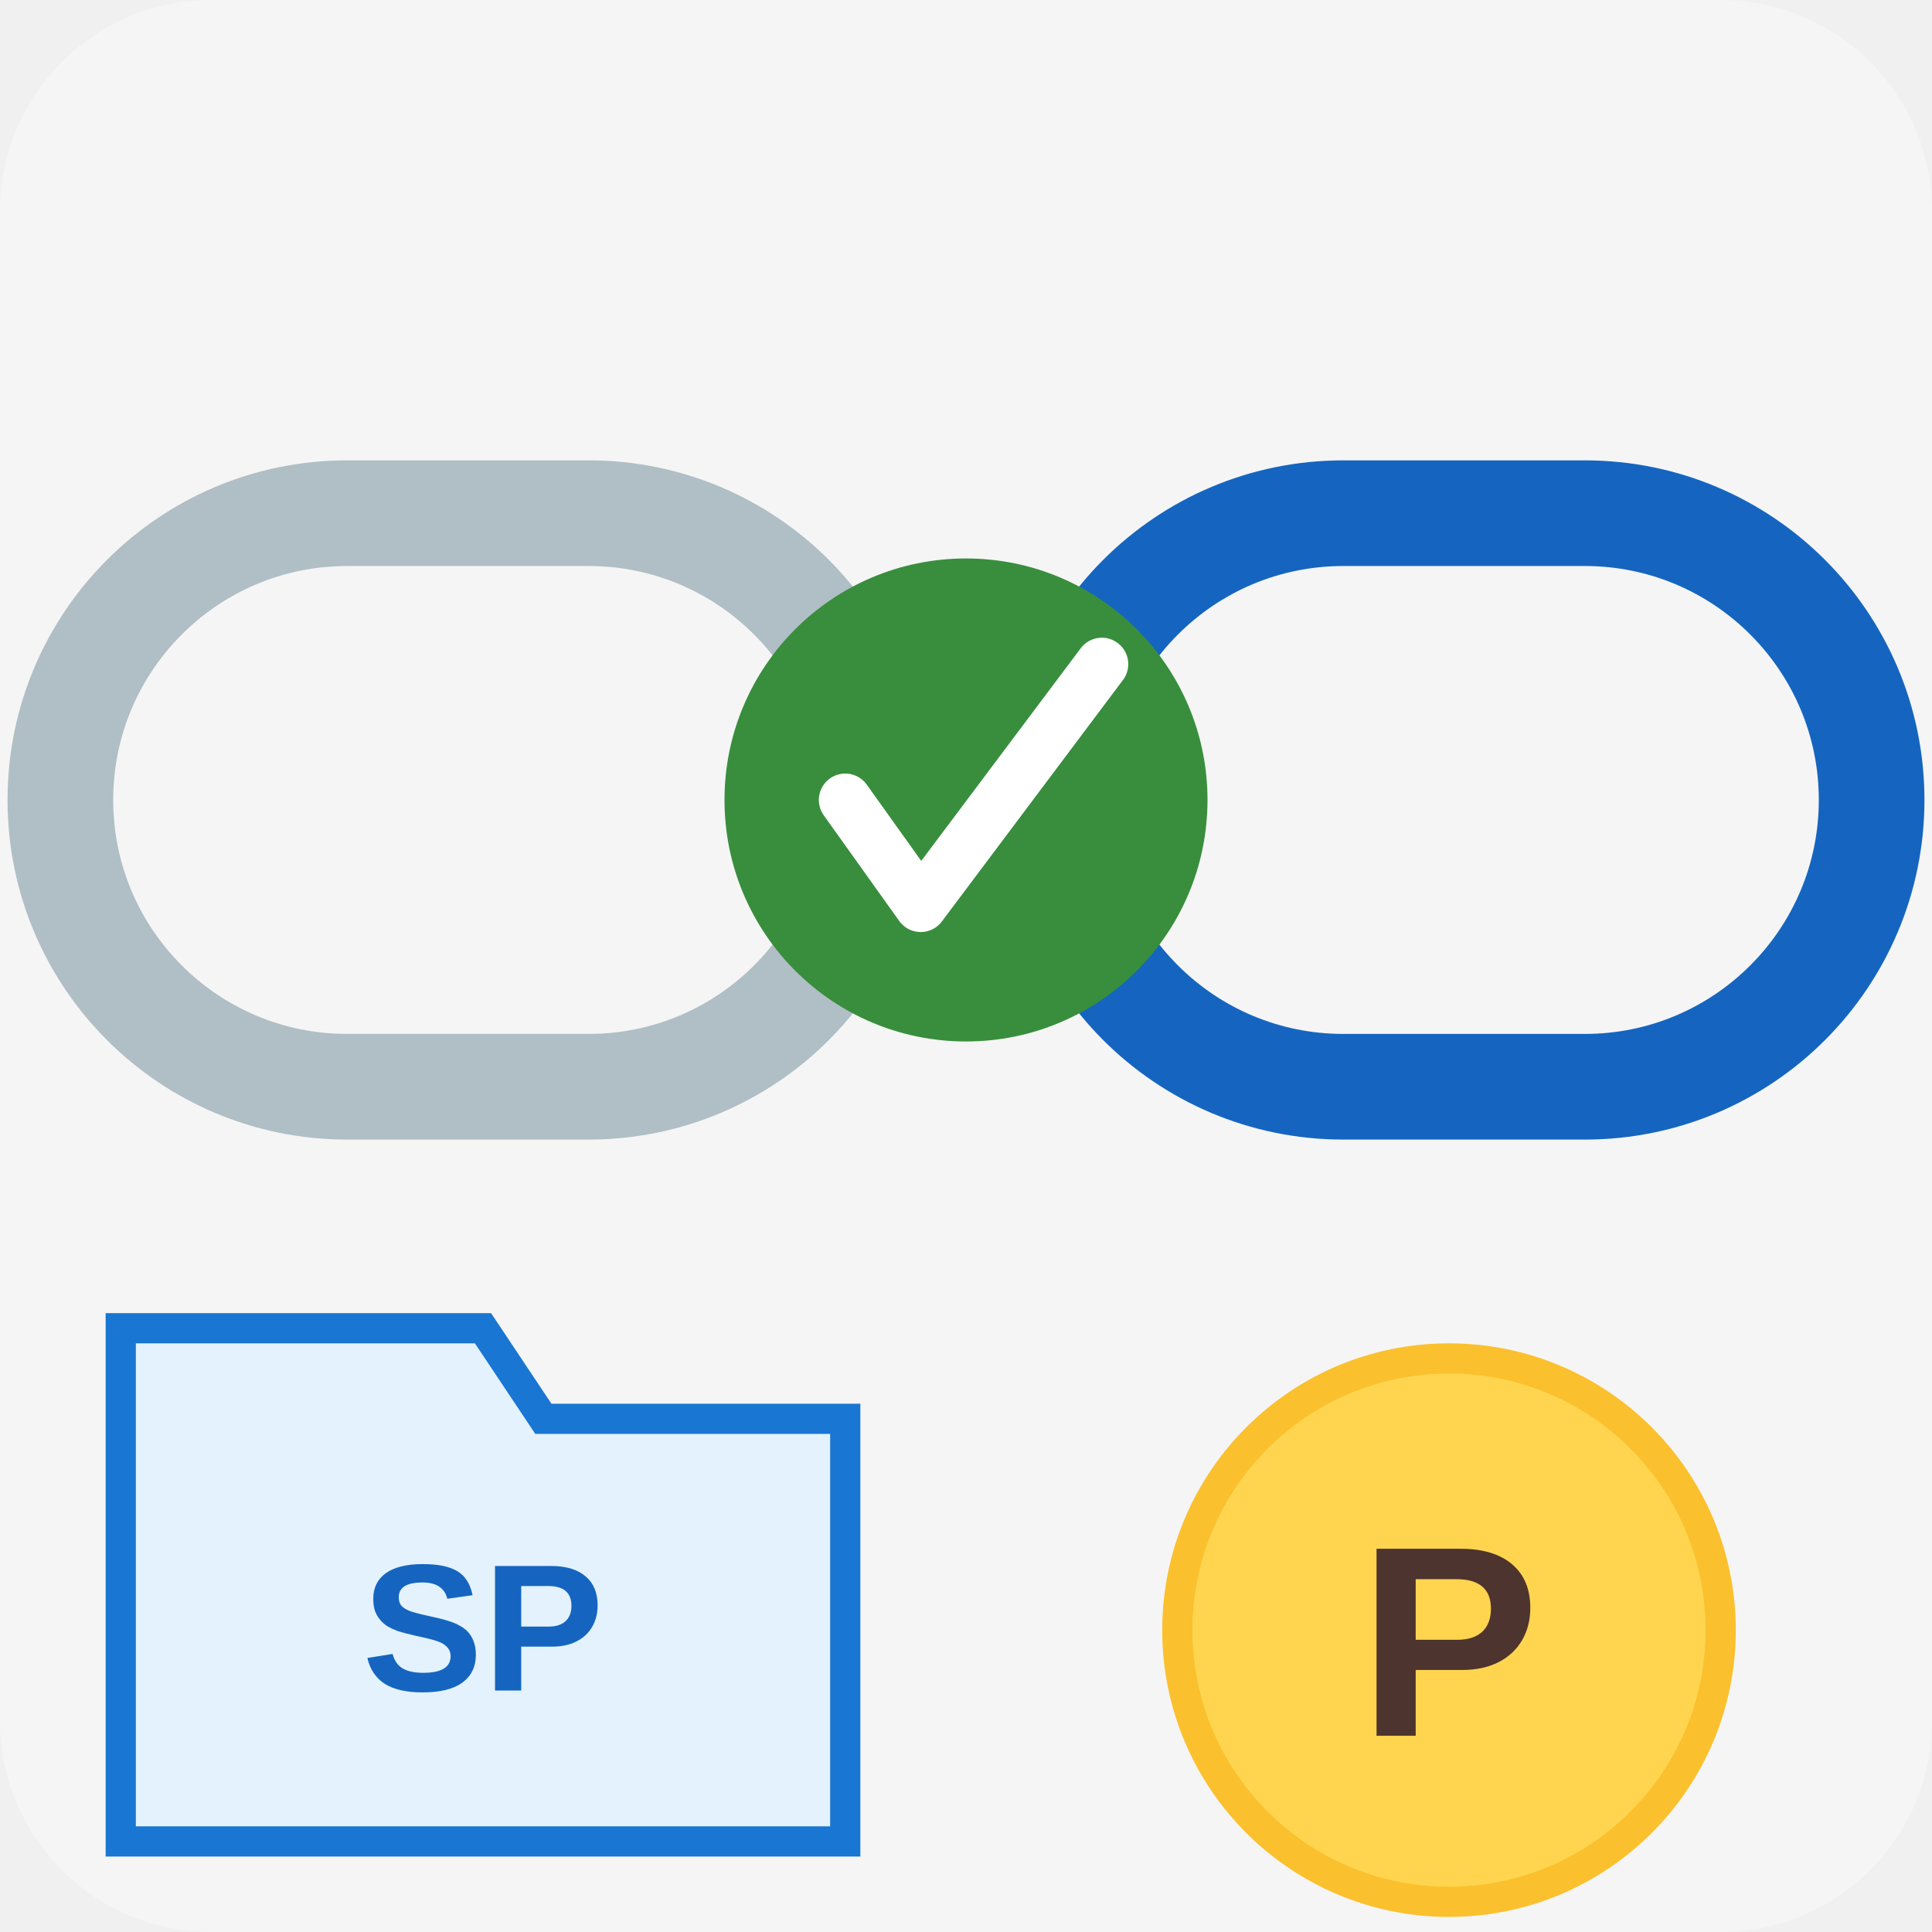
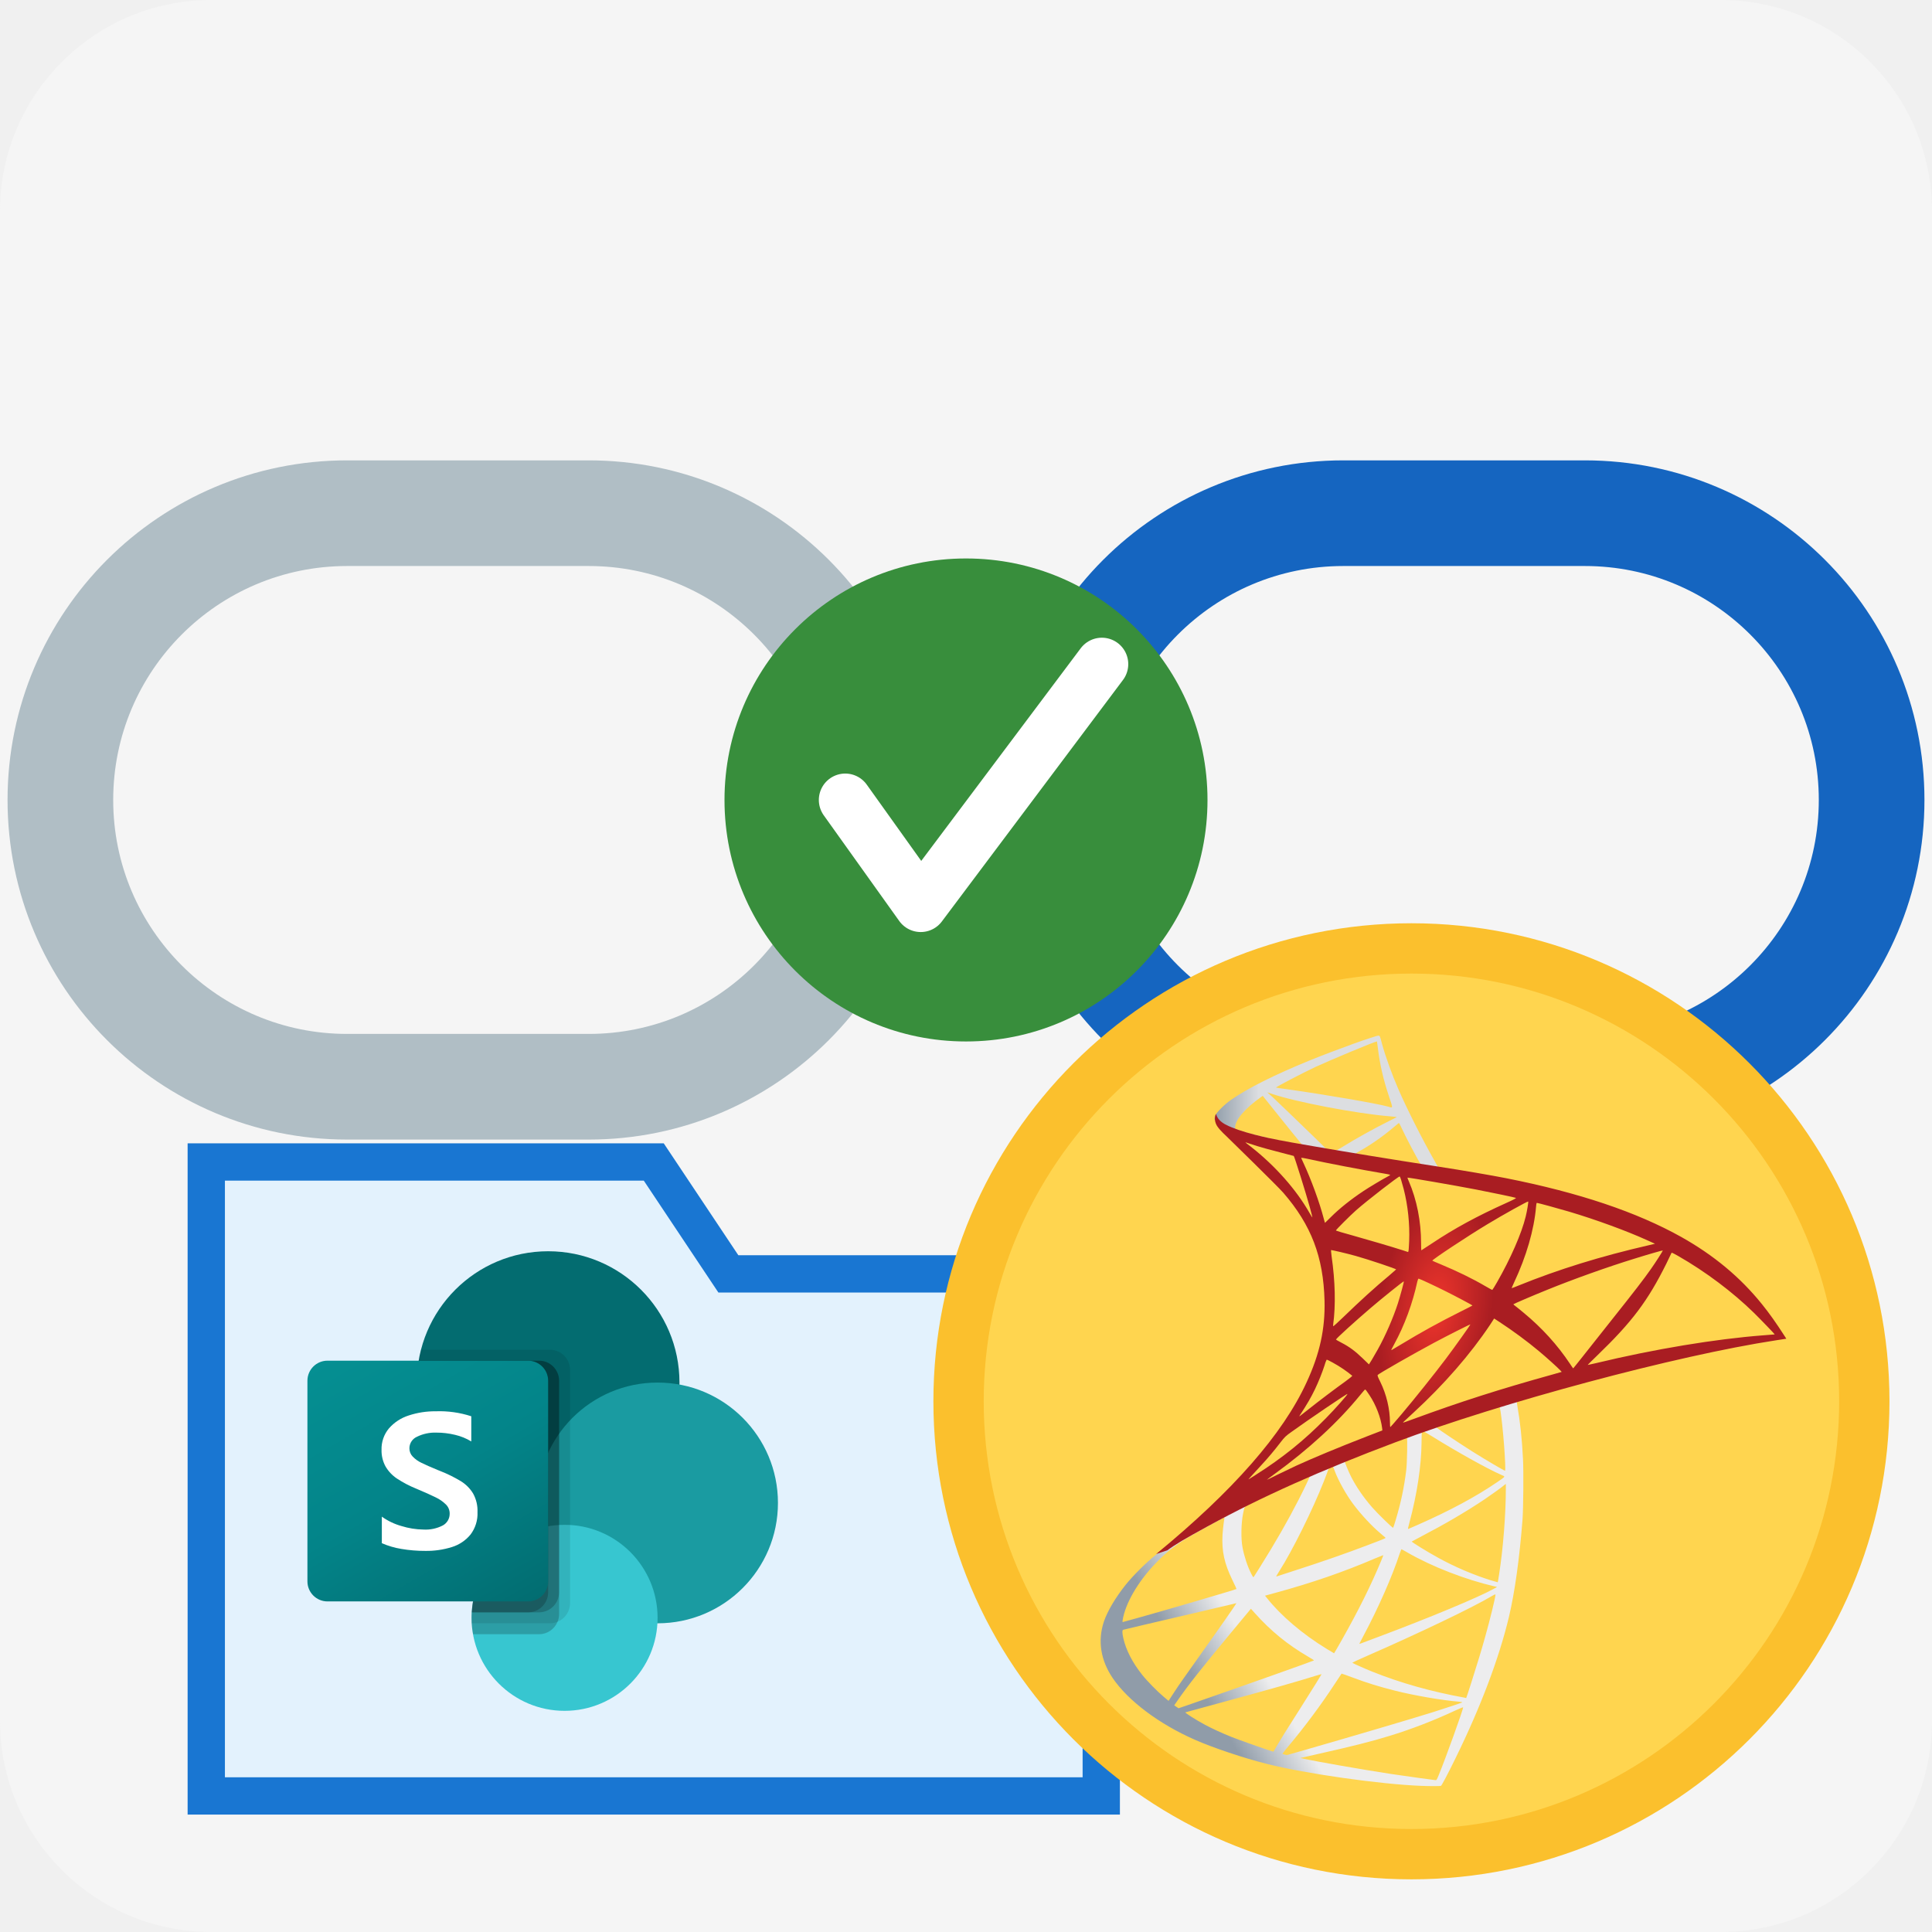
- <svg xmlns="http://www.w3.org/2000/svg" width="128" height="128" viewBox="0 0 128 128">
-   <rect width="128" height="128" rx="14" fill="#F5F5F5" />
-   <rect x="4" y="34" width="54" height="38" rx="19" fill="none" stroke="#B0BEC5" stroke-width="7" />
-   <rect x="70" y="34" width="54" height="38" rx="19" fill="none" stroke="#1565C0" stroke-width="7" />
-   <circle cx="64" cy="53" r="16" fill="#388E3C" />
-   <polyline points="56,53 61,60 73,44" stroke="white" stroke-width="3.5" fill="none" stroke-linecap="round" stroke-linejoin="round" />
-   <path d="M8,94 L8,88 L32,88 L36,94 L56,94 L56,122 L8,122 Z" fill="#E3F2FD" stroke="#1976D2" stroke-width="2" />
-   <text x="32" y="112" text-anchor="middle" font-family="Arial,sans-serif" font-size="12" font-weight="bold" fill="#1565C0">SP</text>
-   <circle cx="96" cy="108" r="18" fill="#FFD54F" stroke="#FBC02D" stroke-width="2" />
-   <text x="96" y="115" text-anchor="middle" font-family="Arial,sans-serif" font-size="18" font-weight="bold" fill="#4E342E">P</text>
+ <svg xmlns="http://www.w3.org/2000/svg" width="128" height="128" viewBox="0 0 128 128" version="1.1" id="svg4">
+   <defs id="defs4">
+     <linearGradient id="SVGID_1_" gradientUnits="userSpaceOnUse" x1="177.079" y1="1551.028" x2="842.255" y2="398.972" gradientTransform="matrix(1,0,0,-1,0,1948)">
+       <stop offset="0" style="stop-color:#058F92" id="stop4385" />
+       <stop offset="0.5" style="stop-color:#038489" id="stop4387" />
+       <stop offset="1" style="stop-color:#026D71" id="stop4389" />
+     </linearGradient>
+     <linearGradient id="a" gradientUnits="userSpaceOnUse" x1="-2901.952" y1="923.573" x2="-2061.249" y2="1420.331" gradientTransform="matrix(0.1234,0,0,-0.1234,1158.33,1550.273)">
+       <stop offset="0" stop-color="#909ca9" id="stop2050" />
+       <stop offset="1" stop-color="#ededee" id="stop2052" />
+     </linearGradient>
+     <linearGradient id="b" gradientUnits="userSpaceOnUse" x1="-2882.7" y1="10288.81" x2="-2206.249" y2="10288.81" gradientTransform="matrix(0.1234,0,0,-0.1234,1158.33,1550.273)">
+       <stop offset="0" stop-color="#939fab" id="stop2057" />
+       <stop offset="1" stop-color="#dcdee1" id="stop2059" />
+     </linearGradient>
+     <radialGradient id="c" cx="-14217.448" cy="7277.705" r="898.12" gradientTransform="matrix(-0.1185,-0.0178,-0.036,0.237,-198.955,-1314.415)" gradientUnits="userSpaceOnUse">
+       <stop offset="0" stop-color="#ee352c" id="stop2064" />
+       <stop offset="1" stop-color="#a91d22" id="stop2066" />
+     </radialGradient>
+   </defs>
+   <rect width="128" height="128" rx="14" fill="#F5F5F5" id="rect1" />
+   <g id="g4">
+     <rect x="4" y="34" width="54" height="38" rx="19" fill="none" stroke="#B0BEC5" stroke-width="7" id="rect2" />
+     <rect x="70" y="34" width="54" height="38" rx="19" fill="none" stroke="#1565C0" stroke-width="7" id="rect3" />
+     <circle cx="64" cy="53" r="16" fill="#388E3C" id="circle3" />
+     <polyline points="56,53 61,60 73,44" stroke="white" stroke-width="3.5" fill="none" stroke-linecap="round" stroke-linejoin="round" id="polyline3" />
+   </g>
+   <g id="g6" transform="matrix(1.235325,0,0,1.235325,3.783304,-31.72364)">
+     <path d="m 8,94 v -6 h 24 l 4,6 h 20 v 28 H 8 Z" fill="#e3f2fd" stroke="#1976d2" stroke-width="2" id="path3" />
+     <g id="g4890" transform="matrix(0.01266608,0,0,0.01266608,13.42517,92.78735)">
+       <circle fill="#036c70" cx="1019.333" cy="556" r="556" id="circle4371" />
+       <circle fill="#1a9ba1" cx="1482.667" cy="1065.667" r="509.667" id="circle4373" />
+       <circle fill="#37c6d0" cx="1088.833" cy="1552.167" r="393.833" id="circle4375" />
+       <path opacity="0.1" enable-background="new    " d="m 1112,501.79 v 988.753 c -0.23,34.357 -21.05,65.222 -52.82,78.303 -10.116,4.279 -20.987,6.484 -31.97,6.487 H 695.463 C 695,1567.456 695,1560.043 695,1552.166 c -0.154,-7.734 0.155,-15.47 0.927,-23.167 8.48,-148.106 99.721,-278.782 235.837,-337.77 v -86.18 C 628.832,1057.044 422.172,772.554 470.177,469.622 c 0.333,-2.098 0.677,-4.195 1.034,-6.289 2.306,-15.626 5.556,-31.099 9.73,-46.333 h 546.27 c 46.753,0.178 84.611,38.036 84.789,84.79 z" id="path4377" />
+       <path opacity="0.2" enable-background="new    " d="M 980.877,463.333 H 471.21 c -51.486,302.386 151.908,589.256 454.293,640.742 9.156,1.559 18.35,2.888 27.573,3.986 -143.633,68.11 -248.3,261.552 -257.196,420.938 -0.771,7.697 -1.081,15.433 -0.927,23.167 0,7.877 0,15.29 0.463,23.167 0.836,15.574 2.85,31.063 6.023,46.333 h 279.39 c 34.357,-0.23 65.222,-21.05 78.303,-52.82 4.279,-10.115 6.485,-20.987 6.487,-31.97 V 548.123 c -0.176,-46.736 -38.006,-84.586 -84.742,-84.79 z" id="path4379" />
+       <path opacity="0.2" enable-background="new    " d="M 980.877,463.333 H 471.21 c -51.475,302.414 151.95,589.297 454.364,640.773 6.186,1.053 12.389,2.001 18.607,2.844 -139,73.021 -239.543,266 -248.254,422.05 h 284.95 c 46.681,-0.353 84.437,-38.109 84.79,-84.79 V 548.123 c -0.178,-46.754 -38.036,-84.612 -84.79,-84.79 z" id="path4381" />
+       <path opacity="0.2" enable-background="new    " d="M 934.543,463.333 H 471.21 C 422.604,748.815 601.489,1023.737 882.187,1094.949 775.901,1216.384 710.711,1368.301 695.927,1529 h 238.617 c 46.754,-0.178 84.612,-38.036 84.79,-84.79 V 548.123 c -0.026,-46.817 -37.973,-84.764 -84.791,-84.79 z" id="path4383" />
+       <path fill="url(#SVGID_1_)" d="m 84.929,463.333 h 849.475 c 46.905,0 84.929,38.024 84.929,84.929 v 849.475 c 0,46.905 -38.024,84.929 -84.929,84.929 H 84.929 C 38.024,1482.666 0,1444.642 0,1397.737 V 548.262 c 0,-46.905 38.024,-84.929 84.929,-84.929 z" id="path4392" style="fill:url(#SVGID_1_)" />
+       <path fill="#ffffff" d="m 379.331,962.621 c -19.903,-13.202 -36.528,-30.777 -48.604,-51.384 -11.701,-21.542 -17.533,-45.781 -16.912,-70.288 -1.042,-33.181 10.155,-65.586 31.46,-91.045 22.388,-25.49 51.326,-44.366 83.678,-54.581 36.871,-12.136 75.49,-18.116 114.304,-17.699 51.043,-1.865 102.015,5.272 150.583,21.082 v 106.567 c -21.103,-12.784 -44.088,-22.166 -68.11,-27.8 -26.065,-6.392 -52.81,-9.597 -79.647,-9.545 -28.3,-1.039 -56.419,4.913 -81.871,17.329 -19.65,8.475 -32.392,27.807 -32.433,49.206 -0.08,12.981 4.907,25.481 13.9,34.843 10.622,11.037 23.187,20.021 37.067,26.503 15.444,7.691 38.611,17.916 69.5,30.673 3.401,1.075 6.716,2.407 9.915,3.985 30.401,11.881 59.729,26.344 87.663,43.229 21.154,13.043 38.908,30.924 51.801,52.171 13.218,24.085 19.625,51.315 18.533,78.767 1.509,34.066 -8.913,67.591 -29.468,94.798 -20.488,25.012 -47.88,43.446 -78.767,53.005 -36.329,11.387 -74.245,16.892 -112.312,16.309 -34.154,0.155 -68.258,-2.635 -101.933,-8.34 -28.434,-4.653 -56.182,-12.807 -82.612,-24.279 v -112.358 c 25.264,18.043 53.489,31.529 83.4,39.847 29.81,9.289 60.798,14.251 92.018,14.734 28.895,1.83 57.739,-4.291 83.4,-17.699 17.976,-10.144 28.909,-29.358 28.449,-49.994 0.12,-14.359 -5.56,-28.158 -15.753,-38.271 -12.676,-12.444 -27.352,-22.671 -43.414,-30.256 -18.533,-9.267 -45.824,-21.483 -81.871,-36.65 -28.677,-11.529 -56.134,-25.886 -81.964,-42.859 z" id="path4394" />
+     </g>
+   </g>
+   <g id="g5" transform="matrix(1.666913,0,0,1.666913,-66.5127,-87.18701)">
+     <circle cx="96" cy="108" r="18" fill="#ffd54f" stroke="#fbc02d" stroke-width="2" id="circle4" />
+     <g transform="matrix(0.02082056,0,0,0.02082056,71.4809,90.43928)" id="g2071">
+       <linearGradient id="linearGradient2636" gradientUnits="userSpaceOnUse" x1="-2901.952" y1="923.573" x2="-2061.249" y2="1420.331" gradientTransform="matrix(0.1234,0,0,-0.1234,1158.33,1550.273)">
+         <stop offset="0" stop-color="#909ca9" id="stop2632" />
+         <stop offset="1" stop-color="#ededee" id="stop2634" />
+       </linearGradient>
+       <path fill="url(#a)" d="m 1410.773,814.195 -286.9,93.683 -249.599,110.161 -69.829,18.435 c -17.784,16.916 -36.431,34.049 -56.599,51.397 -22.119,19.082 -42.72,36.433 -58.553,49.008 -17.564,13.88 -43.587,39.902 -56.814,56.38 -19.735,24.721 -35.348,50.96 -42.071,71.13 -11.928,36.433 -6.07,73.297 16.916,107.346 29.492,43.369 88.261,87.606 156.785,117.749 34.916,15.4 93.683,35.132 137.92,46.19 73.512,18.651 215.771,38.819 294.054,41.857 15.828,0.65 37.082,0.65 37.947,0 1.737,-1.088 13.881,-24.289 27.979,-53.129 48.142,-98.238 82.838,-190.402 101.703,-269.119 11.276,-47.706 20.166,-111.246 26.019,-186.492 1.521,-21.036 2.169,-91.514 0.868,-115.37 -1.953,-39.033 -5.423,-70.692 -10.84,-101.703 -0.868,-4.555 -1.088,-8.676 -0.652,-8.892 0.865,-0.65 3.467,-1.517 38.815,-11.712 l -7.153,-16.912 v -0.005 0 z m -65.49,38.386 c 2.602,0 9.539,66.573 11.273,108.646 0.436,8.89 0.216,14.745 -0.216,14.745 -1.733,0 -36.649,-20.599 -61.583,-36.212 -21.687,-13.663 -62.888,-40.988 -69.393,-46.192 -2.173,-1.517 -1.957,-1.733 15.828,-7.807 30.14,-10.194 101.706,-33.18 104.091,-33.18 z m -146.161,48.143 c 1.953,0 6.937,2.816 18.865,10.191 44.671,27.974 105.393,61.805 131.415,73.083 8.022,3.469 8.887,2.166 -9.542,14.746 -39.468,26.889 -88.697,53.344 -148.983,80.018 -10.624,4.771 -19.514,8.456 -19.73,8.456 -0.432,0 0.865,-5.418 2.598,-11.925 14.53,-54.001 22.772,-108.647 23.208,-152.452 0.216,-21.687 0.216,-21.687 2.169,-22.334 -0.436,0.217 -0.22,0.217 0,0.217 z m -30.142,11.492 c 1.297,1.299 0.432,49.877 -1.304,63.104 -3.903,31.662 -9.975,61.153 -19.947,94.335 -2.386,8.018 -4.558,14.745 -4.987,15.177 -0.872,1.083 -30.581,-27.975 -40.339,-39.251 -16.916,-19.518 -30.141,-39.035 -39.9,-58.117 -4.988,-9.759 -12.793,-28.84 -12.144,-29.492 3.469,-2.385 117.753,-46.622 118.621,-45.756 z m -141.826,55.731 c 0.216,0 0.432,0 0.652,0.216 0.432,0.434 1.953,3.905 3.254,7.807 6.937,18.867 22.548,46.624 35.997,64.407 14.746,19.518 34.048,40.334 50.091,53.996 5.207,4.337 9.975,8.456 10.624,9.108 1.304,1.302 1.737,1.083 -33.612,14.53 -40.981,15.613 -85.656,31.226 -136.835,47.706 a 6825.474,6825.474 0 0 0 -36.643,11.928 c -1.955,0.652 -1.303,-0.434 4.335,-9.323 25.371,-39.686 63.97,-117.536 85.657,-172.618 3.687,-9.542 7.373,-19.082 8.025,-21.251 0.868,-3.038 1.95,-4.121 4.768,-5.64 1.518,-0.43 3.038,-0.866 3.687,-0.866 z m -43.367,17.999 c 0.649,0.436 -10.411,23.637 -21.254,44.889 -21.036,40.985 -44.022,81.323 -74.815,130.331 -5.204,8.456 -10.19,16.265 -10.842,17.132 -1.083,1.519 -1.519,1.083 -4.988,-5.638 -7.373,-14.53 -13.447,-33.181 -16.699,-50.313 -3.254,-16.916 -2.602,-46.406 1.086,-64.621 2.816,-13.444 2.602,-13.227 9.107,-16.481 27.757,-14.095 117.537,-56.166 118.405,-55.299 z m 374.073,15.182 v 9.107 c 0,48.359 -5.204,114.716 -12.797,163.077 -1.301,8.456 -2.389,15.393 -2.602,15.613 0,0 -6.288,-1.733 -13.661,-3.905 -32.527,-10.193 -67.875,-25.156 -99.754,-42.718 -21.038,-11.494 -51.612,-30.363 -50.743,-31.231 0.213,-0.215 9.323,-4.986 19.947,-10.625 42.509,-22.118 83.274,-45.972 118.622,-69.609 13.229,-8.892 33.176,-23.202 37.518,-27.107 z m -537.802,64.185 c 0.867,0 0.65,1.735 -0.651,9.542 -0.868,5.64 -1.951,16.049 -2.382,23.202 -1.739,31.662 3.469,55.084 19.082,87.177 4.337,8.892 7.809,16.265 7.589,16.48 -1.519,1.303 -145.074,43.375 -190.183,55.734 -13.444,3.685 -25.152,6.939 -26.024,7.153 -1.515,0.436 -1.733,0.22 -1.083,-3.47 4.987,-31.875 29.276,-73.512 63.104,-108.644 22.554,-23.419 40.554,-37.08 71.347,-54.648 22.119,-12.575 56.165,-31.439 58.767,-32.309 0.002,-0.217 0.218,-0.217 0.434,-0.217 z m 338.295,60.503 c 0.216,-0.216 5.42,2.605 11.708,6.29 46.408,26.891 111.03,51.83 166.108,64.623 l 4.991,1.086 -6.941,3.899 c -28.84,16.049 -123.606,55.515 -220.538,91.732 -14.098,5.202 -27.975,10.409 -30.581,11.492 -2.602,1.083 -4.988,1.735 -4.988,1.519 0,-0.22 3.906,-7.809 8.89,-17.132 27.107,-50.744 54.433,-112.547 68.311,-155.485 1.739,-4.12 2.82,-7.805 3.04,-8.024 z m -34.48,11.278 c 0.22,0.221 -1.517,4.771 -3.687,9.975 -18.865,45.756 -43.59,95.636 -75.249,151.583 -8.022,14.314 -14.746,25.808 -14.966,25.808 -0.213,0 -6.721,-3.906 -14.527,-8.676 -45.976,-28.192 -86.743,-62.888 -113.414,-96.501 l -3.905,-4.771 19.732,-5.422 c 70.696,-19.298 130.762,-40.116 190.4,-65.704 8.459,-3.471 15.4,-6.292 15.616,-6.292 z m 214.253,74.815 c 0,0 0.217,0.217 0,0 0.216,4.988 -10.844,49.661 -19.953,81.969 -7.589,27.107 -14.098,48.361 -26.022,85.874 -5.204,16.485 -9.755,30.143 -9.975,30.143 -0.216,0 -1.517,-0.216 -2.818,-0.647 -64.405,-11.714 -122.089,-27.977 -176.303,-49.661 -15.182,-6.074 -36.866,-15.833 -38.167,-16.916 -0.432,-0.438 12.58,-6.506 29.06,-13.663 98.669,-43.154 201.024,-92.164 236.153,-113.196 4.119,-2.603 7.373,-3.903 8.025,-3.903 z m -494.646,16.916 c 0.434,0.432 -27.107,40.118 -65.709,94.114 -13.444,18.867 -29.057,40.985 -34.911,49.225 -5.856,8.241 -14.746,21.253 -19.734,29.06 l -9.112,14.096 -9.759,-8.24 c -11.494,-9.544 -31.442,-29.927 -40.333,-41.204 -18.651,-23.201 -31.226,-47.706 -36.214,-70.04 -2.386,-10.411 -2.386,-15.618 -0.22,-16.265 3.252,-0.867 61.153,-14.53 115.37,-27.11 30.143,-6.937 65.054,-15.177 77.632,-18.213 12.579,-3.041 22.774,-5.423 22.99,-5.423 z m 27.756,10.626 6.937,7.806 c 31.231,34.914 63.108,60.724 101.708,83.272 6.941,3.906 12.144,7.373 11.708,7.594 -1.514,1.083 -134.016,48.136 -195.385,69.389 -34.478,12.143 -62.888,21.901 -63.102,21.901 -0.216,0 -2.169,-1.299 -4.341,-2.818 l -3.901,-2.82 6.288,-9.106 c 20.383,-29.493 45.976,-61.803 101.707,-129.028 z m 173.053,123.822 c 0.213,-0.215 9.755,3.252 21.464,7.594 28.195,10.624 50.527,17.345 80.456,24.936 36.866,9.326 90.211,18.434 121.657,21.035 4.771,0.432 7.373,0.868 6.505,1.519 -1.521,0.868 -33.395,11.494 -56.816,18.867 -37.302,11.708 -151.149,45.32 -243.962,71.995 -17.132,4.987 -31.879,9.108 -32.746,9.323 -2.166,0.436 -9.325,-1.519 -9.325,-2.386 0,-0.431 5.204,-7.153 11.494,-14.527 31.225,-37.3 62.238,-78.935 88.044,-118.403 7.154,-10.846 13.229,-19.736 13.229,-19.953 z m -38.17,1.087 c 0.216,0.216 -15.179,24.936 -42.066,67.439 -11.496,17.999 -24.291,38.383 -28.846,45.54 -4.337,6.939 -10.842,17.784 -14.527,23.854 l -6.29,11.061 -3.252,-0.868 c -7.809,-2.169 -62.672,-21.471 -77.202,-27.325 -18,-7.157 -36.649,-15.829 -50.529,-23.202 -17.346,-9.326 -39.03,-23.206 -37.297,-23.637 0.433,-0.216 30.143,-8.243 65.922,-17.999 94.984,-25.809 147.678,-40.77 182.161,-51.612 6.29,-1.952 11.71,-3.471 11.926,-3.251 z m 269.985,63.318 h 0.216 c 0.868,2.171 -34.26,99.755 -47.06,130.547 -2.815,6.939 -3.896,8.677 -5.417,8.456 -3.687,-0.213 -54.646,-7.37 -85.66,-11.925 -53.994,-8.24 -144.641,-24.073 -167.409,-29.275 l -5.204,-1.083 32.307,-7.378 c 69.396,-15.613 102.791,-24.069 136.619,-34.478 42.722,-13.011 85.011,-29.276 127.729,-49.225 6.722,-3.037 12.361,-5.422 13.879,-5.639 z" id="path2055" style="fill:url(#a)" />
+       <linearGradient id="linearGradient2643" gradientUnits="userSpaceOnUse" x1="-2882.7" y1="10288.81" x2="-2206.249" y2="10288.81" gradientTransform="matrix(0.1234,0,0,-0.1234,1158.33,1550.273)">
+         <stop offset="0" stop-color="#939fab" id="stop2639" />
+         <stop offset="1" stop-color="#dcdee1" id="stop2641" />
+       </linearGradient>
+       <path fill="url(#b)" d="m 1114.983,145.414 c -4.771,-0.647 -81.757,27.11 -131.415,47.275 -67.01,27.327 -119.052,53.351 -151.148,75.899 -11.925,8.461 -26.891,23.422 -29.273,29.276 -0.867,2.169 -1.303,4.771 -1.303,7.373 l 29.06,27.541 69.175,22.119 164.594,29.493 188.228,32.312 1.953,-16.264 c -0.649,0 -1.085,-0.216 -1.73,-0.216 l -24.728,-3.905 -4.984,-8.89 c -25.59,-45.107 -53.781,-101.056 -70.261,-138.789 -12.793,-29.276 -24.938,-63.102 -31.662,-87.391 -3.687,-14.746 -4.119,-15.613 -6.501,-15.829 v -0.005 h -0.01 z m -3.474,11.063 h 0.223 c 0.213,0.214 1.081,6.29 1.95,13.442 3.683,30.364 10.411,59.635 21.035,91.297 8.022,23.855 8.022,22.555 -1.301,19.734 -22.119,-6.07 -121.221,-23.202 -193,-33.177 -11.494,-1.519 -21.253,-3.036 -21.253,-3.252 -0.867,-0.867 51.827,-28.41 75.031,-39.25 29.709,-13.665 111.246,-47.711 117.315,-48.794 z m -209.047,97.15 8.461,2.816 c 45.97,15.616 161.551,37.736 225.31,42.94 7.154,0.651 13.229,1.303 13.442,1.303 0.216,0.216 -5.852,3.469 -13.661,7.154 -30.79,15.397 -64.621,34.264 -88.042,48.794 -6.937,4.335 -13.229,7.807 -14.094,7.807 -0.868,0 -5.42,-0.868 -10.191,-1.519 l -8.674,-1.303 -21.683,-21.253 c -38.167,-37.08 -68.094,-65.704 -79.588,-76.549 z m -8.671,6.721 30.576,38.168 c 16.696,21.035 33.611,41.635 37.301,46.187 3.683,4.557 6.721,8.245 6.505,8.461 -0.868,0.65 -44.236,-7.809 -67.226,-13.011 -23.637,-5.423 -33.395,-8.025 -47.924,-12.577 l -11.928,-3.905 v -3.038 c 0.216,-14.53 18.651,-36.214 49.877,-58.331 z m 259.791,52.046 c 0.869,0 1.95,1.951 4.552,7.806 7.373,16.263 30.364,60.07 35.997,68.526 1.74,2.822 4.771,3.038 -25.802,-1.95 -73.512,-11.93 -97.152,-15.829 -97.152,-16.263 0,-0.216 2.169,-1.735 4.988,-3.254 22.771,-12.575 45.756,-28.624 66.142,-45.756 4.988,-4.121 9.542,-8.024 10.407,-8.676 0.216,-0.433 0.652,-0.649 0.868,-0.433 z" id="path2062" style="fill:url(#b)" />
+       <radialGradient id="radialGradient2650" cx="-14217.448" cy="7277.705" r="898.12" gradientTransform="matrix(-0.1185,-0.0178,-0.036,0.237,-198.955,-1314.415)" gradientUnits="userSpaceOnUse">
+         <stop offset="0" stop-color="#ee352c" id="stop2646" />
+         <stop offset="1" stop-color="#a91d22" id="stop2648" />
+       </radialGradient>
+       <path fill="url(#c)" d="m 804.66,294.828 c 0,0 -4.768,7.593 -0.215,18.87 2.822,6.937 11.061,15.393 20.384,24.069 0,0 96.5,94.114 108.211,107.561 53.344,61.585 76.549,122.305 78.718,206.012 1.301,53.78 -8.894,101.054 -34.264,155.919 -45.106,98.453 -140.307,207.098 -287.117,327.67 l 21.472,-7.157 c 13.878,-10.411 32.745,-21.467 76.982,-45.756 102.137,-55.952 217.071,-107.346 358.028,-160.258 202.971,-76.335 536.715,-165.681 726.676,-194.736 l 19.737,-3.038 -3.038,-4.771 c -17.345,-26.891 -29.276,-43.587 -43.59,-61.369 -41.633,-51.612 -92.157,-93.463 -153.964,-128.161 -85.007,-47.489 -194.956,-84.571 -334.173,-112.112 -26.239,-5.207 -83.923,-15.181 -130.763,-22.337 -99.321,-15.393 -163.51,-26.021 -234.203,-38.165 -25.37,-4.339 -63.323,-10.843 -88.478,-16.263 -13.011,-2.822 -37.947,-8.676 -57.464,-15.398 -15.613,-6.075 -38.168,-12.147 -42.939,-30.58 z m 55.952,54.216 c 0.214,-0.214 3.683,1.083 8.24,2.602 8.24,2.816 18.865,6.07 31.446,9.542 a 1599.47,1599.47 0 0 0 28.624,7.589 c 13.011,3.251 23.852,6.288 24.068,6.288 1.521,1.519 23.424,71.558 30.797,98.449 2.815,10.195 4.988,18.867 4.771,18.867 -0.223,0.22 -2.605,-3.469 -5.423,-8.456 -25.373,-44.673 -65.491,-89.995 -111.899,-126.428 -6.069,-4.333 -10.624,-8.237 -10.624,-8.453 z m 106.692,29.492 c 1.085,0 5.856,0.651 11.708,1.951 36.866,8.24 103.008,20.818 145.293,27.975 7.157,1.083 12.797,2.387 12.797,2.818 0,0.436 -2.605,1.951 -5.859,3.688 -7.153,3.685 -35.997,20.815 -45.536,27.322 -24.073,16.047 -45.756,33.395 -61.371,49.008 -6.288,6.29 -11.712,11.494 -11.712,11.494 0,0 -1.297,-3.685 -2.386,-8.242 -7.802,-30.143 -24.069,-74.816 -38.815,-106.258 -2.386,-4.986 -4.339,-9.541 -4.339,-9.973 0,0.433 0,0.217 0.22,0.217 z m 187.795,35.781 c 1.301,0.432 3.47,7.806 7.806,24.069 8.025,31.446 11.712,66.576 10.411,99.321 -0.436,9.108 -0.868,17.564 -1.304,18.651 l -0.649,2.166 -11.276,-3.685 c -23.204,-7.373 -60.935,-18.435 -93.245,-27.541 -18.436,-4.988 -33.395,-9.542 -33.395,-9.975 0,-1.303 26.891,-28.192 38.383,-38.383 21.898,-19.303 81.316,-65.275 83.269,-64.623 z m 14.963,2.166 c 0.652,-0.647 89.779,14.746 130.331,22.554 30.145,5.854 73.948,14.963 76.549,16.049 1.301,0.432 -3.254,3.034 -17.784,9.539 -57.248,25.808 -99.754,49.008 -142.036,77.202 -11.06,7.373 -20.386,13.444 -20.602,13.444 -0.216,0 -0.433,-6.287 -0.433,-13.878 0,-41.201 -8.241,-82.838 -23.424,-117.968 -1.517,-3.47 -2.818,-6.722 -2.601,-6.942 z m 230.516,45.542 c 0.652,0.65 -2.169,18.217 -4.771,28.624 -7.806,32.312 -28.84,80.24 -54.643,125.343 -4.558,8.024 -8.677,14.53 -9.114,14.746 -0.429,0.216 -6.285,-3.038 -13.009,-6.941 -25.154,-14.746 -53.778,-28.624 -85.007,-41.637 -8.671,-3.685 -16.263,-6.723 -16.48,-7.153 -1.521,-1.303 68.308,-47.493 105.174,-69.612 29.276,-17.781 76.982,-44.239 77.85,-43.37 z m 16.48,2.601 c 1.953,0 41.421,10.844 62.019,16.916 50.963,15.181 109.512,36.648 147.679,53.996 l 15.828,7.159 -11.056,2.6 c -93.245,21.467 -173.049,46.192 -250.034,77.418 -6.289,2.602 -11.928,4.771 -12.357,4.771 -0.436,0 1.733,-4.987 4.552,-11.061 23.204,-49.225 38.167,-100.62 41.85,-144.427 0.221,-4.121 0.867,-7.372 1.519,-7.372 z m -392.938,90.213 c 0.649,-0.652 30.793,6.506 47.057,11.056 24.721,6.942 77.198,24.505 77.198,25.808 0,0.216 -5.853,5.204 -12.79,11.278 -28.408,23.637 -55.734,48.572 -88.481,80.234 -9.759,9.328 -17.997,16.917 -18.429,16.917 -0.436,0 -0.649,-1.304 -0.436,-3.038 4.987,-36.433 3.906,-83.272 -3.034,-130.763 -0.653,-6.074 -1.302,-11.276 -1.085,-11.492 z m 633.433,0.652 c 0.429,0.431 -13.881,22.984 -22.988,35.777 -13.009,18.649 -32.098,43.375 -75.252,97.588 -22.765,28.622 -48.358,60.936 -56.812,71.778 -8.678,10.842 -15.831,19.948 -16.051,19.948 -0.216,0 -3.031,-3.901 -6.069,-8.671 -24.289,-36.433 -53.349,-68.311 -87.829,-96.935 -6.505,-5.423 -13.658,-11.278 -16.044,-13.013 -2.386,-1.734 -4.339,-3.469 -4.339,-3.685 0,-0.649 36.862,-16.483 64.841,-27.757 49.01,-19.952 115.794,-43.805 165.892,-59.203 26.24,-8.239 54.215,-16.263 54.651,-15.827 z m 16.696,4.334 c 0.865,-0.215 6.072,2.387 12.361,6.07 52.697,30.143 104.305,68.962 145.077,108.864 11.492,11.278 39.9,40.77 39.464,40.986 0,0 -9.975,0.867 -21.683,1.733 -91.296,6.942 -208.178,26.239 -320.511,53.345 -7.589,1.733 -14.31,3.252 -14.746,3.252 -0.429,0 8.025,-8.456 18.653,-18.647 65.922,-63.538 96.067,-103.656 131.628,-175.22 4.986,-10.623 9.325,-19.731 9.757,-20.383 -0.216,0 -0.216,0 0,0 z m -482.936,49.446 c 3.038,0.647 31.229,13.88 52.48,24.503 19.517,9.755 48.794,25.372 50.311,26.671 0.216,0.216 -10.195,5.638 -22.984,11.928 -40.772,20.384 -75.684,39.682 -112.118,61.802 -10.408,6.29 -19.082,11.497 -19.298,11.497 -0.868,0 -0.652,-0.872 5.204,-11.497 19.518,-35.561 35.129,-78.065 44.023,-119.486 0.864,-3.252 1.733,-5.418 2.382,-5.418 z m -28.192,5.202 c 0.652,0.652 -6.721,27.323 -11.273,41.853 -8.894,27.541 -23.856,62.02 -38.383,88.043 -3.474,6.069 -8.677,14.961 -11.496,19.948 l -5.42,8.674 -12.144,-11.707 c -14.094,-13.663 -25.59,-22.12 -40.333,-29.712 -5.859,-3.033 -10.411,-5.638 -10.411,-6.069 0,-1.735 37.082,-35.347 65.49,-59.635 20.383,-17.566 63.321,-52.045 63.97,-51.395 z m 172.404,70.913 10.627,6.937 c 24.282,15.833 52.906,36.866 74.813,55.298 12.357,10.19 36.21,31.662 40.985,36.866 l 2.598,2.822 -17.561,4.986 c -99.321,27.538 -176.087,52.043 -265.649,85.007 -9.975,3.685 -18.433,6.721 -19.085,6.721 -1.297,0 -2.385,1.083 19.954,-19.519 57.251,-52.691 107.992,-110.812 145.726,-167.411 z m -45.324,11.276 c 0.432,0.432 -29.276,42.284 -47.06,65.922 -21.251,28.192 -58.985,75.465 -85.007,106.256 -10.84,12.797 -20.163,23.422 -20.599,23.64 -0.652,0.216 -0.868,-3.036 -0.868,-8.024 0,-26.242 -6.721,-54.216 -18.433,-78.068 -4.988,-9.975 -5.856,-12.361 -4.768,-13.444 4.119,-3.688 67.223,-39.686 107.123,-61.153 26.89,-14.312 68.956,-35.563 69.612,-35.129 z m -274.107,67.225 c 0.652,0 5.64,2.6 11.279,5.638 13.878,7.589 26.239,16.046 37.298,25.156 0.432,0.432 -5.204,4.988 -12.577,10.406 -20.602,14.746 -51.828,38.385 -70.041,52.915 -19.088,15.18 -19.734,15.613 -17.568,12.361 14.314,-21.903 21.467,-34.264 29.06,-50.093 6.721,-14.094 13.442,-30.793 18.213,-45.323 1.734,-6.289 3.904,-11.06 4.336,-11.06 z m 73.083,57.248 c 1.081,-0.214 2.386,1.735 8.238,10.411 12.361,18.429 21.903,43.154 24.292,63.104 l 0.429,4.339 -29.705,11.494 c -53.133,20.599 -102.139,40.985 -135.322,56.162 -9.322,4.339 -25.587,12.144 -36.211,17.352 -10.627,5.418 -19.301,9.539 -19.301,9.323 0,-0.216 6.721,-5.204 14.961,-11.278 64.844,-47.055 121.007,-98.669 163.076,-150.279 4.555,-5.423 8.677,-10.411 9.107,-10.627 z m -33.612,8.242 c 0.868,0.867 -23.853,28.84 -40.768,45.971 -41.853,42.723 -83.273,76.12 -134.669,108.649 -6.505,4.119 -12.359,7.804 -13.011,8.24 -1.519,0.867 0.432,-1.303 22.986,-25.808 14.314,-15.397 25.155,-28.408 37.516,-44.453 8.24,-10.624 9.759,-12.143 21.688,-20.604 31.878,-22.987 105.39,-72.864 106.258,-71.995 z" id="path2069" style="fill:url(#c)" />
+     </g>
+   </g>
</svg>
